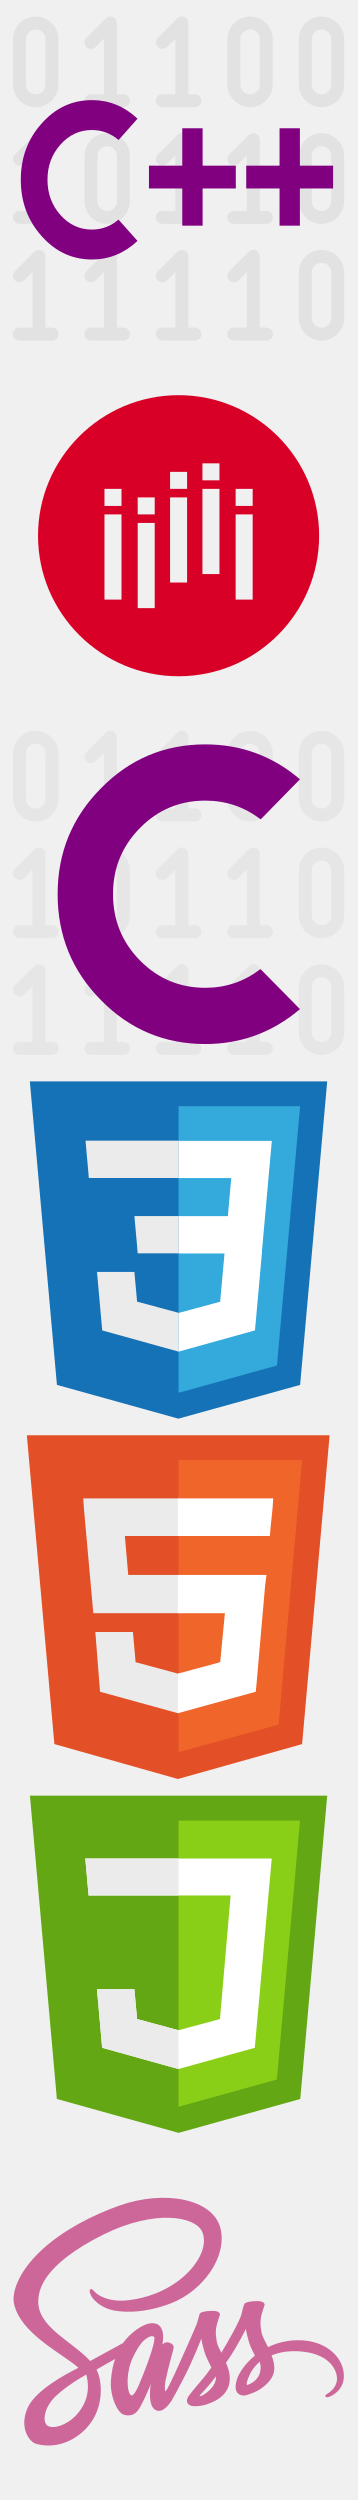
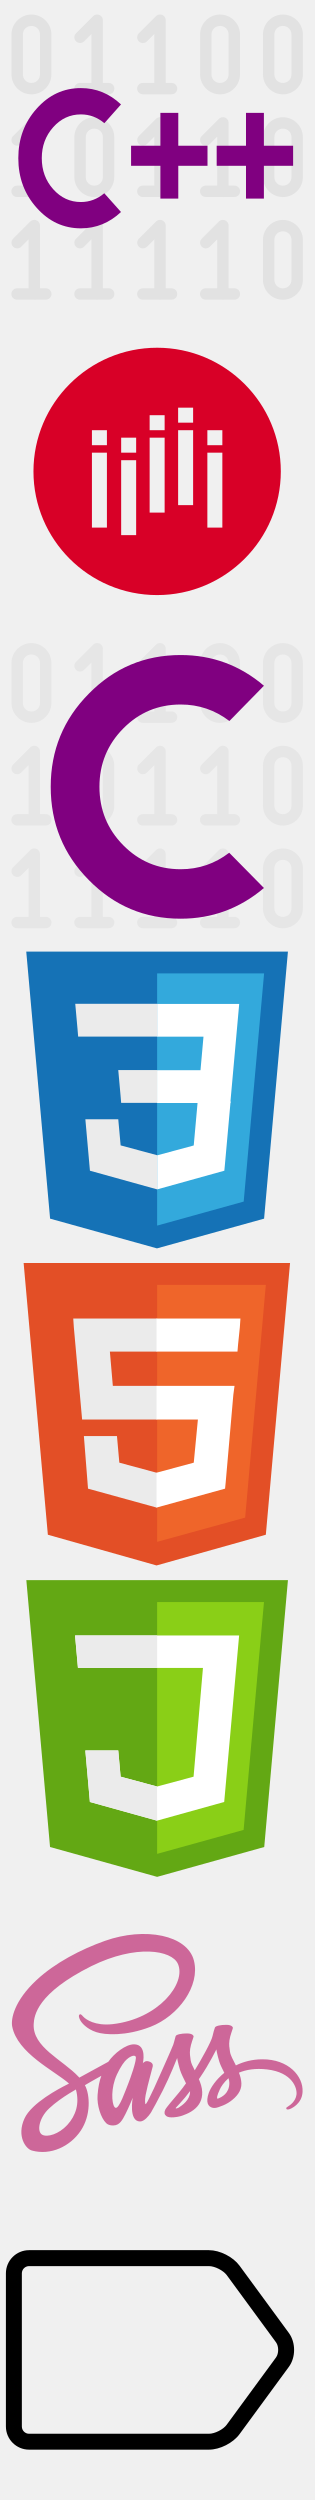
- <svg xmlns="http://www.w3.org/2000/svg" width="532" height="3724" viewBox="0 0 532 3724">
+ <svg xmlns="http://www.w3.org/2000/svg" width="532" height="4232" viewBox="0 0 532 4232">
  <svg viewBox="-10 -10 275.642 275.642" width="532" height="532" id="Cpp" y="0">
    <path d="M75.067 2.72a5 5 0 0 0-3.389 1.461l-15 15a5 5 0 1 0 7.072 7.07l6.463-6.463v42.928h-10a5.001 5.001 0 1 0-.001 10h14.182c.535.088 1.08.088 1.615 0h9.203a5.001 5.001 0 1 0 .001-10h-5v-55a5 5 0 0 0-5.146-4.996zm55.143 0a5 5 0 0 0-3.389 1.461l-15 15a5 5 0 1 0 7.07 7.07l6.465-6.465v42.93h-10a5.001 5.001 0 1 0-.001 10h14.182a5.01 5.01 0 0 0 1.621 0h9.197a5.001 5.001 0 1 0 .001-10h-5v-55a5 5 0 0 0-5.146-4.996zm-112.639.034c-9.609 0-17.5 7.891-17.5 17.5v35c0 9.609 7.891 17.5 17.5 17.5s17.5-7.891 17.5-17.5v-35c0-9.609-7.891-17.5-17.5-17.5zm165.428 0c-9.609 0-17.5 7.891-17.5 17.5v35c0 9.609 7.891 17.5 17.5 17.5s17.5-7.891 17.5-17.5v-35c0-9.609-7.892-17.5-17.5-17.5zm55.143 0c-9.609 0-17.5 7.891-17.5 17.5v35c0 9.609 7.891 17.5 17.5 17.5s17.5-7.891 17.5-17.5v-35c0-9.609-7.892-17.5-17.5-17.5zm-220.571 10c4.241 0 7.5 3.259 7.5 7.5v35c0 4.241-3.259 7.5-7.5 7.5s-7.5-3.259-7.5-7.5v-35c0-4.242 3.259-7.5 7.5-7.5zm165.428 0c4.241 0 7.5 3.259 7.5 7.5v35c0 4.241-3.259 7.5-7.5 7.5s-7.5-3.259-7.5-7.5v-35c0-4.242 3.258-7.5 7.5-7.5zm55.143 0c4.241 0 7.5 3.259 7.5 7.5v35c0 4.241-3.259 7.5-7.5 7.5s-7.5-3.259-7.5-7.5v-35c0-4.242 3.258-7.5 7.5-7.5zM19.925 92.791a5 5 0 0 0-3.389 1.461l-15 15a5 5 0 0 0 7.072 7.072l6.463-6.463v42.928h-10a5.001 5.001 0 1 0-.001 10h14.182a5.01 5.01 0 0 0 1.621 0h9.197a5.001 5.001 0 1 0 .001-10h-5v-55a5 5 0 0 0-5.001-5c-.048 0-.097 0-.145.002zm110.285 0a5 5 0 0 0-3.389 1.461l-15 15a5 5 0 1 0 7.07 7.072l6.465-6.465v42.93h-10a5.001 5.001 0 1 0-.001 10h14.182a5.01 5.01 0 0 0 1.621 0h9.197a5.001 5.001 0 1 0 .001-10h-5v-55a5 5 0 0 0-5.001-5c-.048 0-.097 0-.145.002zm55.142 0a5 5 0 0 0-3.389 1.461l-15 15a5 5 0 1 0 7.07 7.072l6.465-6.465v42.93h-10a5.001 5.001 0 1 0-.001 10h14.182a5.01 5.01 0 0 0 1.621 0h9.197a5.001 5.001 0 1 0 .001-10h-5v-55a5 5 0 0 0-5.001-5c-.047 0-.096 0-.145.002zm-112.638.033c-9.609 0-17.5 7.891-17.5 17.5v35c0 9.609 7.891 17.5 17.5 17.5s17.5-7.891 17.5-17.5v-35c0-9.609-7.892-17.5-17.5-17.5zm165.428 0c-9.609 0-17.5 7.891-17.5 17.5v35c0 9.609 7.891 17.5 17.5 17.5s17.5-7.891 17.5-17.5v-35c0-9.609-7.892-17.5-17.5-17.5zm-165.428 10c4.241 0 7.5 3.259 7.5 7.5v35c0 4.241-3.259 7.5-7.5 7.5s-7.5-3.259-7.5-7.5v-35c0-4.242 3.258-7.5 7.5-7.5zm165.428 0c4.241 0 7.5 3.259 7.5 7.5v35c0 4.241-3.259 7.5-7.5 7.5s-7.5-3.259-7.5-7.5v-35c0-4.242 3.258-7.5 7.5-7.5zM19.925 182.861a5 5 0 0 0-3.389 1.461l-15 15a5 5 0 1 0 7.072 7.072l6.463-6.463v42.926h-10a5.001 5.001 0 1 0-.001 10h14.182a5.01 5.01 0 0 0 1.621 0h9.197a5.001 5.001 0 1 0 .001-10h-5v-55a5 5 0 0 0-5.003-4.998l-.143.002zm55.142 0a5 5 0 0 0-3.389 1.461l-15 15a5 5 0 1 0 7.072 7.072l6.463-6.463v42.926h-10a5.001 5.001 0 1 0-.001 10h14.182c.535.088 1.08.088 1.615 0h9.203a5.001 5.001 0 1 0 .001-10h-5v-55a5 5 0 0 0-5.003-4.998l-.143.002zm55.143 0a5 5 0 0 0-3.389 1.461l-15 15a5 5 0 1 0 7.07 7.072l6.465-6.465v42.928h-10a5.001 5.001 0 1 0-.001 10h14.182a5.01 5.01 0 0 0 1.621 0h9.197a5.001 5.001 0 1 0 .001-10h-5v-55a5 5 0 0 0-5.003-4.998l-.143.002zm55.142 0a5 5 0 0 0-3.389 1.461l-15 15a5 5 0 1 0 7.07 7.072l6.465-6.465v42.928h-10a5.001 5.001 0 1 0-.001 10h14.182a5.01 5.01 0 0 0 1.621 0h9.197a5.001 5.001 0 1 0 .001-10h-5v-55a5 5 0 0 0-5.003-4.998l-.143.002zm52.79.033c-9.609 0-17.5 7.891-17.5 17.5v35c0 9.609 7.891 17.5 17.5 17.5s17.5-7.891 17.5-17.5v-35c0-9.608-7.892-17.5-17.5-17.5zm0 10c4.241 0 7.5 3.259 7.5 7.5v35c0 4.241-3.259 7.5-7.5 7.5s-7.5-3.259-7.5-7.5v-35c0-4.241 3.258-7.5 7.5-7.5z" fill="#e2e2e2" />
    <g style="line-height:125%" transform="scale(.94436 1.05892)" font-weight="400" font-size="171.041" font-family="Ge Body" letter-spacing="0" word-spacing="0" fill="purple">
      <path style="-inkscape-font-specification:'Ge Body'" d="M101.793 166.16q-16.202 13.529-37.248 13.529-24.136 0-41.09-17.037-17.037-16.954-17.037-41.09 0-24.053 17.037-41.007 16.954-17.037 41.09-17.037 21.13 0 37.248 13.53L86.343 92.58q-9.688-7.265-21.798-7.265-15.117 0-25.723 10.606-10.607 10.607-10.607 25.64 0 15.116 10.607 25.723 10.606 10.606 25.723 10.606 12.11 0 21.714-7.266l15.534 15.534zM154.993 111.29h27.143v16.619h-27.143v27.143h-16.62v-27.143h-27.226v-16.62h27.226V84.063h16.62v27.226zM234.5 111.29h27.143v16.619h-27.142v27.143h-16.62v-27.143h-27.226v-16.62h27.226V84.063h16.62v27.226z" />
    </g>
  </svg>
  <svg width="532" height="532" viewBox="-10 -10 93.92 93.92" id="alg" y="532">
    <path d="M36.96 0C16.576 0 0 16.576 0 36.96s16.576 36.96 36.96 36.96 36.96-16.576 36.96-36.96S57.344 0 36.96 0zM21.952 53.76h-4.48v-22.4h4.48v22.4zm0-24.64h-4.48v-4.479h4.48v4.479zM30.688 56h-4.48V33.601h4.48V56zm0-24.642h-4.48V26.88h4.48v4.478zM39.2 49.28h-4.48v-22.4h4.48v22.4zm0-24.638h-4.48v-4.48h4.48v4.48zm8.512 22.398h-4.479V24.642h4.479V47.04zm0-24.641h-4.479V17.92h4.479v4.479zm8.736 31.361h-4.48v-22.4h4.48v22.4zm0-24.64h-4.48v-4.479h4.48v4.479z" fill="#D80027" />
  </svg>
  <svg viewBox="-10 -10 275.642 275.642" width="532" height="532" id="ansiC" y="1064">
    <path d="M75.067 2.72a5 5 0 0 0-3.389 1.461l-15 15a5 5 0 1 0 7.072 7.07l6.463-6.463v42.928h-10a5.001 5.001 0 1 0-.001 10h14.182c.535.088 1.08.088 1.615 0h9.203a5.001 5.001 0 1 0 .001-10h-5v-55a5 5 0 0 0-5.146-4.996zm55.143 0a5 5 0 0 0-3.389 1.461l-15 15a5 5 0 1 0 7.07 7.07l6.465-6.465v42.93h-10a5.001 5.001 0 1 0-.001 10h14.182a5.01 5.01 0 0 0 1.621 0h9.197a5.001 5.001 0 1 0 .001-10h-5v-55a5 5 0 0 0-5.146-4.996zm-112.639.034c-9.609 0-17.5 7.891-17.5 17.5v35c0 9.609 7.891 17.5 17.5 17.5s17.5-7.891 17.5-17.5v-35c0-9.609-7.891-17.5-17.5-17.5zm165.428 0c-9.609 0-17.5 7.891-17.5 17.5v35c0 9.609 7.891 17.5 17.5 17.5s17.5-7.891 17.5-17.5v-35c0-9.609-7.892-17.5-17.5-17.5zm55.143 0c-9.609 0-17.5 7.891-17.5 17.5v35c0 9.609 7.891 17.5 17.5 17.5s17.5-7.891 17.5-17.5v-35c0-9.609-7.892-17.5-17.5-17.5zm-220.571 10c4.241 0 7.5 3.259 7.5 7.5v35c0 4.241-3.259 7.5-7.5 7.5s-7.5-3.259-7.5-7.5v-35c0-4.242 3.259-7.5 7.5-7.5zm165.428 0c4.241 0 7.5 3.259 7.5 7.5v35c0 4.241-3.259 7.5-7.5 7.5s-7.5-3.259-7.5-7.5v-35c0-4.242 3.258-7.5 7.5-7.5zm55.143 0c4.241 0 7.5 3.259 7.5 7.5v35c0 4.241-3.259 7.5-7.5 7.5s-7.5-3.259-7.5-7.5v-35c0-4.242 3.258-7.5 7.5-7.5zM19.925 92.791a5 5 0 0 0-3.389 1.461l-15 15a5 5 0 0 0 7.072 7.072l6.463-6.463v42.928h-10a5.001 5.001 0 1 0-.001 10h14.182a5.01 5.01 0 0 0 1.621 0h9.197a5.001 5.001 0 1 0 .001-10h-5v-55a5 5 0 0 0-5.001-5c-.048 0-.097 0-.145.002zm110.285 0a5 5 0 0 0-3.389 1.461l-15 15a5 5 0 1 0 7.07 7.072l6.465-6.465v42.93h-10a5.001 5.001 0 1 0-.001 10h14.182a5.01 5.01 0 0 0 1.621 0h9.197a5.001 5.001 0 1 0 .001-10h-5v-55a5 5 0 0 0-5.001-5c-.048 0-.097 0-.145.002zm55.142 0a5 5 0 0 0-3.389 1.461l-15 15a5 5 0 1 0 7.07 7.072l6.465-6.465v42.93h-10a5.001 5.001 0 1 0-.001 10h14.182a5.01 5.01 0 0 0 1.621 0h9.197a5.001 5.001 0 1 0 .001-10h-5v-55a5 5 0 0 0-5.001-5c-.047 0-.096 0-.145.002zm-112.638.033c-9.609 0-17.5 7.891-17.5 17.5v35c0 9.609 7.891 17.5 17.5 17.5s17.5-7.891 17.5-17.5v-35c0-9.609-7.892-17.5-17.5-17.5zm165.428 0c-9.609 0-17.5 7.891-17.5 17.5v35c0 9.609 7.891 17.5 17.5 17.5s17.5-7.891 17.5-17.5v-35c0-9.609-7.892-17.5-17.5-17.5zm-165.428 10c4.241 0 7.5 3.259 7.5 7.5v35c0 4.241-3.259 7.5-7.5 7.5s-7.5-3.259-7.5-7.5v-35c0-4.242 3.258-7.5 7.5-7.5zm165.428 0c4.241 0 7.5 3.259 7.5 7.5v35c0 4.241-3.259 7.5-7.5 7.5s-7.5-3.259-7.5-7.5v-35c0-4.242 3.258-7.5 7.5-7.5zM19.925 182.861a5 5 0 0 0-3.389 1.461l-15 15a5 5 0 1 0 7.072 7.072l6.463-6.463v42.926h-10a5.001 5.001 0 1 0-.001 10h14.182a5.01 5.01 0 0 0 1.621 0h9.197a5.001 5.001 0 1 0 .001-10h-5v-55a5 5 0 0 0-5.003-4.998l-.143.002zm55.142 0a5 5 0 0 0-3.389 1.461l-15 15a5 5 0 1 0 7.072 7.072l6.463-6.463v42.926h-10a5.001 5.001 0 1 0-.001 10h14.182c.535.088 1.08.088 1.615 0h9.203a5.001 5.001 0 1 0 .001-10h-5v-55a5 5 0 0 0-5.003-4.998l-.143.002zm55.143 0a5 5 0 0 0-3.389 1.461l-15 15a5 5 0 1 0 7.07 7.072l6.465-6.465v42.928h-10a5.001 5.001 0 1 0-.001 10h14.182a5.01 5.01 0 0 0 1.621 0h9.197a5.001 5.001 0 1 0 .001-10h-5v-55a5 5 0 0 0-5.003-4.998l-.143.002zm55.142 0a5 5 0 0 0-3.389 1.461l-15 15a5 5 0 1 0 7.07 7.072l6.465-6.465v42.928h-10a5.001 5.001 0 1 0-.001 10h14.182a5.01 5.01 0 0 0 1.621 0h9.197a5.001 5.001 0 1 0 .001-10h-5v-55a5 5 0 0 0-5.003-4.998l-.143.002zm52.79.033c-9.609 0-17.5 7.891-17.5 17.5v35c0 9.609 7.891 17.5 17.5 17.5s17.5-7.891 17.5-17.5v-35c0-9.608-7.892-17.5-17.5-17.5zm0 10c4.241 0 7.5 3.259 7.5 7.5v35c0 4.241-3.259 7.5-7.5 7.5s-7.5-3.259-7.5-7.5v-35c0-4.241 3.258-7.5 7.5-7.5z" fill="#e6e6e6" />
    <path d="M148.459 13.234c-31.551 0-58.408 11.306-80.57 33.916-22.272 22.5-33.407 49.71-33.407 81.631 0 32.032 11.135 59.297 33.407 81.797 22.162 22.61 49.019 33.916 80.57 33.916 27.512 0 51.86-8.978 73.039-26.933l-30.46-30.924c-12.556 9.643-26.749 14.465-42.579 14.465-19.76 0-36.572-7.037-50.438-21.114-13.865-14.076-20.796-31.145-20.796-51.207 0-19.95 6.931-36.964 20.796-51.04 13.866-14.077 30.677-21.114 50.438-21.114 15.83 0 30.078 4.82 42.742 14.463l30.297-30.924c-21.07-17.956-45.418-26.932-73.039-26.932z" fill="purple" />
  </svg>
  <svg width="532" height="532" viewBox="-859.9 863.7 317.4 357.3" id="css" y="1596">
    <path fill="#1572B6" class="st10" d="M-822.9 1177.3L-850 873.7h297.5l-27.1 303.6-121.8 33.8-121.5-33.8z" />
    <path fill="#33A9DC" class="st11" d="M-701.2 1185.2l98.4-27.3 23.2-259.4h-121.6v286.7z" />
    <g transform="translate(55 142)">
      <path fill="#FFF" class="st12" d="M-756.2 866.5h49.3l3.4-38.1h-52.7v-37.2h93.3l-.9 10-9.2 102.6h-83.3v-37.3z" />
      <path fill="#EBEBEB" class="st13" d="M-756 963.2h-.2l-41.5-11.2-2.7-29.7h-37.4l5.2 58.5 76.3 21.2h.2v-38.8z" />
      <path fill="#FFF" class="st12" d="M-710.1 902.2l-4.5 49.9-41.5 11.2v38.7l76.3-21.2.6-6.3 6.5-72.4h-37.4z" />
      <path fill="#EBEBEB" class="st13" d="M-756.1 791.1v37.2H-846l-.7-8.4-1.7-18.9-.9-10h93.2zM-756.2 866.5v37.2h-40.9l-.7-8.4-1.7-18.9-.9-10h44.2z" />
    </g>
  </svg>
  <svg viewBox="-10 -10 532 532" width="532" height="532" id="html" y="2128">
    <path fill="#E34F26" d="M71 460L30 0h451l-41 460-185 52" />
    <path fill="#EF652A" d="M256 472l149-41 35-394H256" />
    <path fill="#EBEBEB" d="M256 208h-75l-5-58h80V94H114l1 15 14 156h127zm0 147h-1l-63-17-4-45h-56l7 89 116 32h1z" />
    <path fill="#FFF" d="M255 208v57h70l-7 73-63 17v59l116-32 1-10 13-149 2-15h-16zm0-114v56h137l1-12 3-29 1-15z" />
  </svg>
  <svg width="532" height="532" viewBox="-860 863 318 358" id="js" y="2660">
    <path fill="#63A814" d="M-823 1177l-27-304h298l-27 304-122 34-122-34z" />
    <path fill="#8ACF17" d="M-701 1184.8l98.5-27.3 23.2-259.5H-701v286.8z" />
    <path fill="#FFF" d="M-794.5 936l3.3 37h142.4l-10.7 123.9-41.6 11.2-41.5-11.2-2.7-29.9h-37.5l5.2 58.7 76.4 21.3 76.6-21.3 17-189.7h-186.9z" />
    <path fill="#EBEBEB" d="M-701.1 1108.1l-41.5-11.2-2.7-29.9h-37.5l5.2 58.7 76.6 21.3-.1-38.9zM-791.2 973h90.2v-37h-93.5l3.3 37z" />
  </svg>
  <svg width="532" height="532" viewBox="-10 -10 276 212" preserveAspectRatio="xMidYMid" id="sass" y="3192">
    <path d="M220.281 110.514c-8.906.046-16.647 2.191-23.128 5.362-2.379-4.71-4.757-8.906-5.176-11.984-.467-3.59-1.026-5.782-.467-10.072.56-4.29 3.078-10.399 3.031-10.865-.046-.466-.56-2.658-5.689-2.704-5.129-.047-9.559.979-10.072 2.331-.513 1.352-1.492 4.43-2.145 7.6-.886 4.664-10.258 21.31-15.62 30.03-1.726-3.403-3.218-6.388-3.545-8.766-.466-3.59-1.026-5.782-.466-10.072.56-4.29 3.078-10.398 3.031-10.865-.047-.466-.56-2.658-5.689-2.704-5.13-.047-9.56.979-10.072 2.331-.513 1.353-1.073 4.523-2.145 7.601-1.073 3.078-13.523 30.87-16.787 38.05a214.726 214.726 0 0 1-4.15 8.627s-.047.14-.187.373a117.773 117.773 0 0 1-1.398 2.658v.046c-.7 1.26-1.446 2.425-1.819 2.425-.28 0-.793-3.357.093-7.927 1.865-9.652 6.295-24.667 6.249-25.18 0-.28.839-2.891-2.891-4.244-3.638-1.352-4.943.886-5.27.886-.326 0-.56.793-.56.793s4.058-16.88-7.74-16.88c-7.367 0-17.533 8.067-22.569 15.341a6269.96 6269.96 0 0 0-17.16 9.373c-2.75 1.539-5.595 3.078-8.253 4.523-.187-.186-.373-.42-.56-.606-14.269-15.248-40.661-26.02-39.542-46.49.42-7.461 2.984-27.046 50.687-50.827 39.262-19.352 70.505-13.99 75.914-2.099 7.74 16.974-16.74 48.496-57.309 53.065-15.481 1.726-23.595-4.243-25.646-6.481-2.145-2.332-2.472-2.472-3.265-2.005-1.305.7-.466 2.798 0 4.01 1.213 3.17 6.202 8.766 14.642 11.518 7.461 2.424 25.6 3.777 47.563-4.71 24.574-9.513 43.786-35.952 38.144-58.101-5.643-22.476-42.947-29.89-78.246-17.347C61.086 13.99 38.33 25.74 21.963 41.035 2.518 59.22-.56 75.028.699 81.65c4.524 23.501 36.932 38.796 49.895 50.127-.653.373-1.26.7-1.772.98-6.482 3.217-31.196 16.133-37.351 29.796-6.994 15.481 1.12 26.58 6.482 28.071 16.647 4.617 33.76-3.683 42.946-17.393 9.186-13.709 8.067-31.522 3.824-39.682-.047-.093-.093-.187-.187-.28 1.679-.979 3.404-2.005 5.083-2.984a247.933 247.933 0 0 1 9.373-5.27c-1.586 4.337-2.752 9.513-3.311 16.974-.7 8.767 2.89 20.144 7.6 24.62 2.099 1.96 4.57 2.006 6.156 2.006 5.502 0 7.974-4.57 10.725-9.979 3.357-6.621 6.388-14.315 6.388-14.315s-3.777 20.797 6.482 20.797c3.73 0 7.507-4.85 9.186-7.321v.046s.093-.14.28-.466c.373-.606.606-.98.606-.98v-.092c1.492-2.612 4.85-8.534 9.839-18.373 6.435-12.683 12.637-28.537 12.637-28.537s.56 3.87 2.471 10.305c1.12 3.777 3.45 7.927 5.316 11.937-1.492 2.099-2.425 3.264-2.425 3.264l.047.047c-1.213 1.585-2.518 3.31-3.964 4.99-5.083 6.061-11.144 13.01-11.984 15.014-.98 2.378-.746 4.104 1.12 5.503 1.352 1.026 3.776 1.165 6.248 1.026 4.57-.327 7.787-1.446 9.372-2.145 2.472-.886 5.363-2.239 8.067-4.244 4.99-3.684 8.02-8.953 7.741-15.9-.14-3.824-1.399-7.648-2.938-11.239.467-.652.886-1.305 1.353-1.958 7.88-11.518 13.989-24.155 13.989-24.155s.56 3.87 2.471 10.306c.933 3.264 2.845 6.808 4.523 10.258-7.414 6.016-11.984 13.01-13.616 17.58-2.937 8.487-.653 12.31 3.684 13.196 1.958.42 4.756-.513 6.808-1.399 2.611-.839 5.689-2.284 8.627-4.43 4.99-3.683 9.792-8.813 9.512-15.76-.14-3.171-.979-6.296-2.145-9.327 6.295-2.61 14.409-4.056 24.76-2.844 22.197 2.611 26.58 16.46 25.74 22.29-.839 5.828-5.502 8.999-7.04 9.978-1.54.98-2.052 1.306-1.912 2.005.186 1.026.932.98 2.238.793 1.819-.326 11.658-4.71 12.077-15.435.7-13.709-12.357-28.677-35.439-28.537zM49.055 168.242c-7.368 8.02-17.626 11.051-22.056 8.487-4.756-2.752-2.891-14.596 6.155-23.082 5.502-5.176 12.59-9.98 17.3-12.917 1.072-.653 2.658-1.585 4.57-2.751.326-.187.513-.28.513-.28l1.119-.7c3.31 12.124.14 22.803-7.601 31.243zm53.625-36.465c-2.565 6.249-7.927 22.243-11.191 21.357-2.798-.746-4.524-12.87-.56-24.854 2.005-6.016 6.248-13.197 8.72-15.994 4.01-4.477 8.44-5.97 9.512-4.15 1.353 2.378-4.896 19.724-6.481 23.641zm44.252 21.17c-1.073.56-2.098.933-2.565.653-.326-.187.467-.933.467-.933s5.549-5.968 7.74-8.673c1.26-1.585 2.751-3.45 4.337-5.549v.606c0 7.135-6.902 11.938-9.98 13.896zm34.133-7.787c-.793-.56-.653-2.425 2.005-8.254 1.026-2.285 3.45-6.108 7.601-9.792.466 1.492.793 2.938.746 4.29-.047 9-6.481 12.357-10.352 13.756z" fill="#CD6799" />
  </svg>
+   <svg viewBox="-10 -10 507.85 507.85" width="507.85" height="507.85" id="tag" y="3724">
+     <path d="M479 215.275l-83.5-113.9c-11-15-33.3-26.3-51.8-26.3H39.2c-21.6 0-39.2 17.6-39.2 39.2v259.3c0 21.6 17.6 39.2 39.2 39.2h304.5c18.6 0 40.9-11.3 51.8-26.3l83.5-113.9c11.8-16 11.8-41.2 0-57.3zm-21.8 41.5l-83.5 113.9c-5.8 8-20.2 15.2-30.1 15.2H39.2c-6.7 0-12.2-5.5-12.2-12.2v-259.4c0-6.7 5.5-12.2 12.2-12.2h304.5c9.9 0 24.2 7.3 30.1 15.2l83.5 113.9c4.8 6.7 4.8 18.9-.1 25.6z" />
+   </svg>
</svg>
